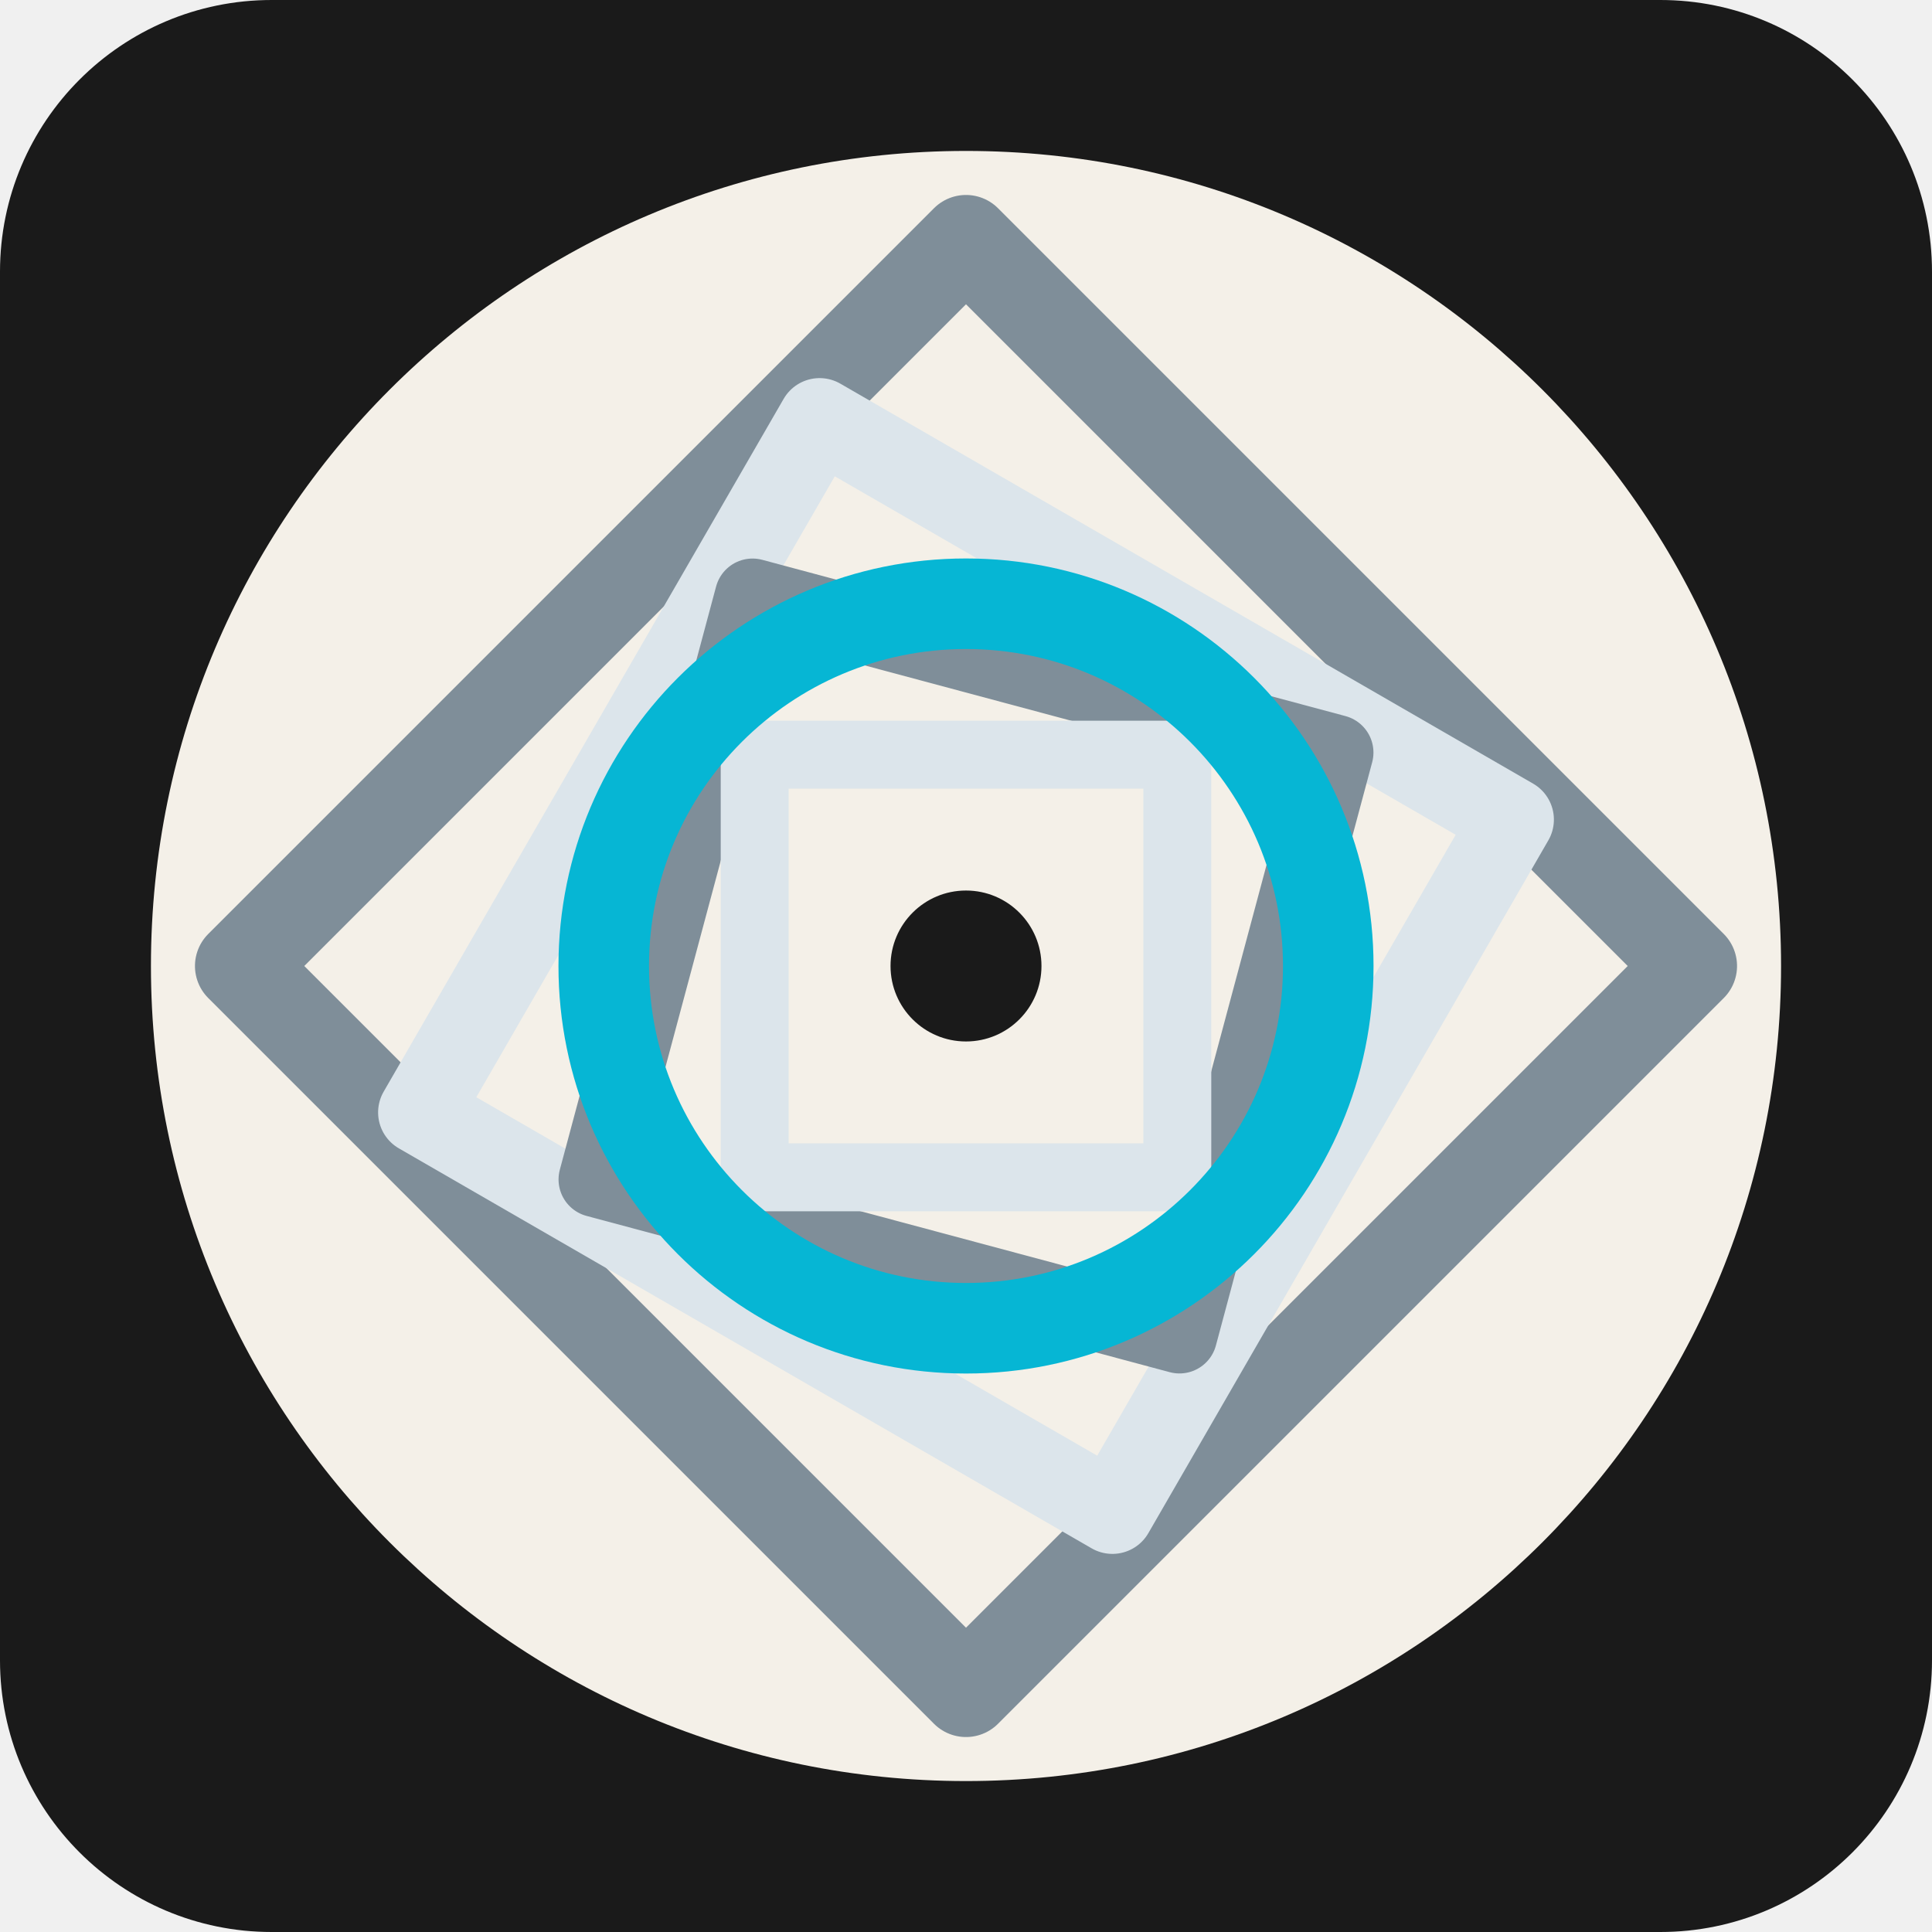
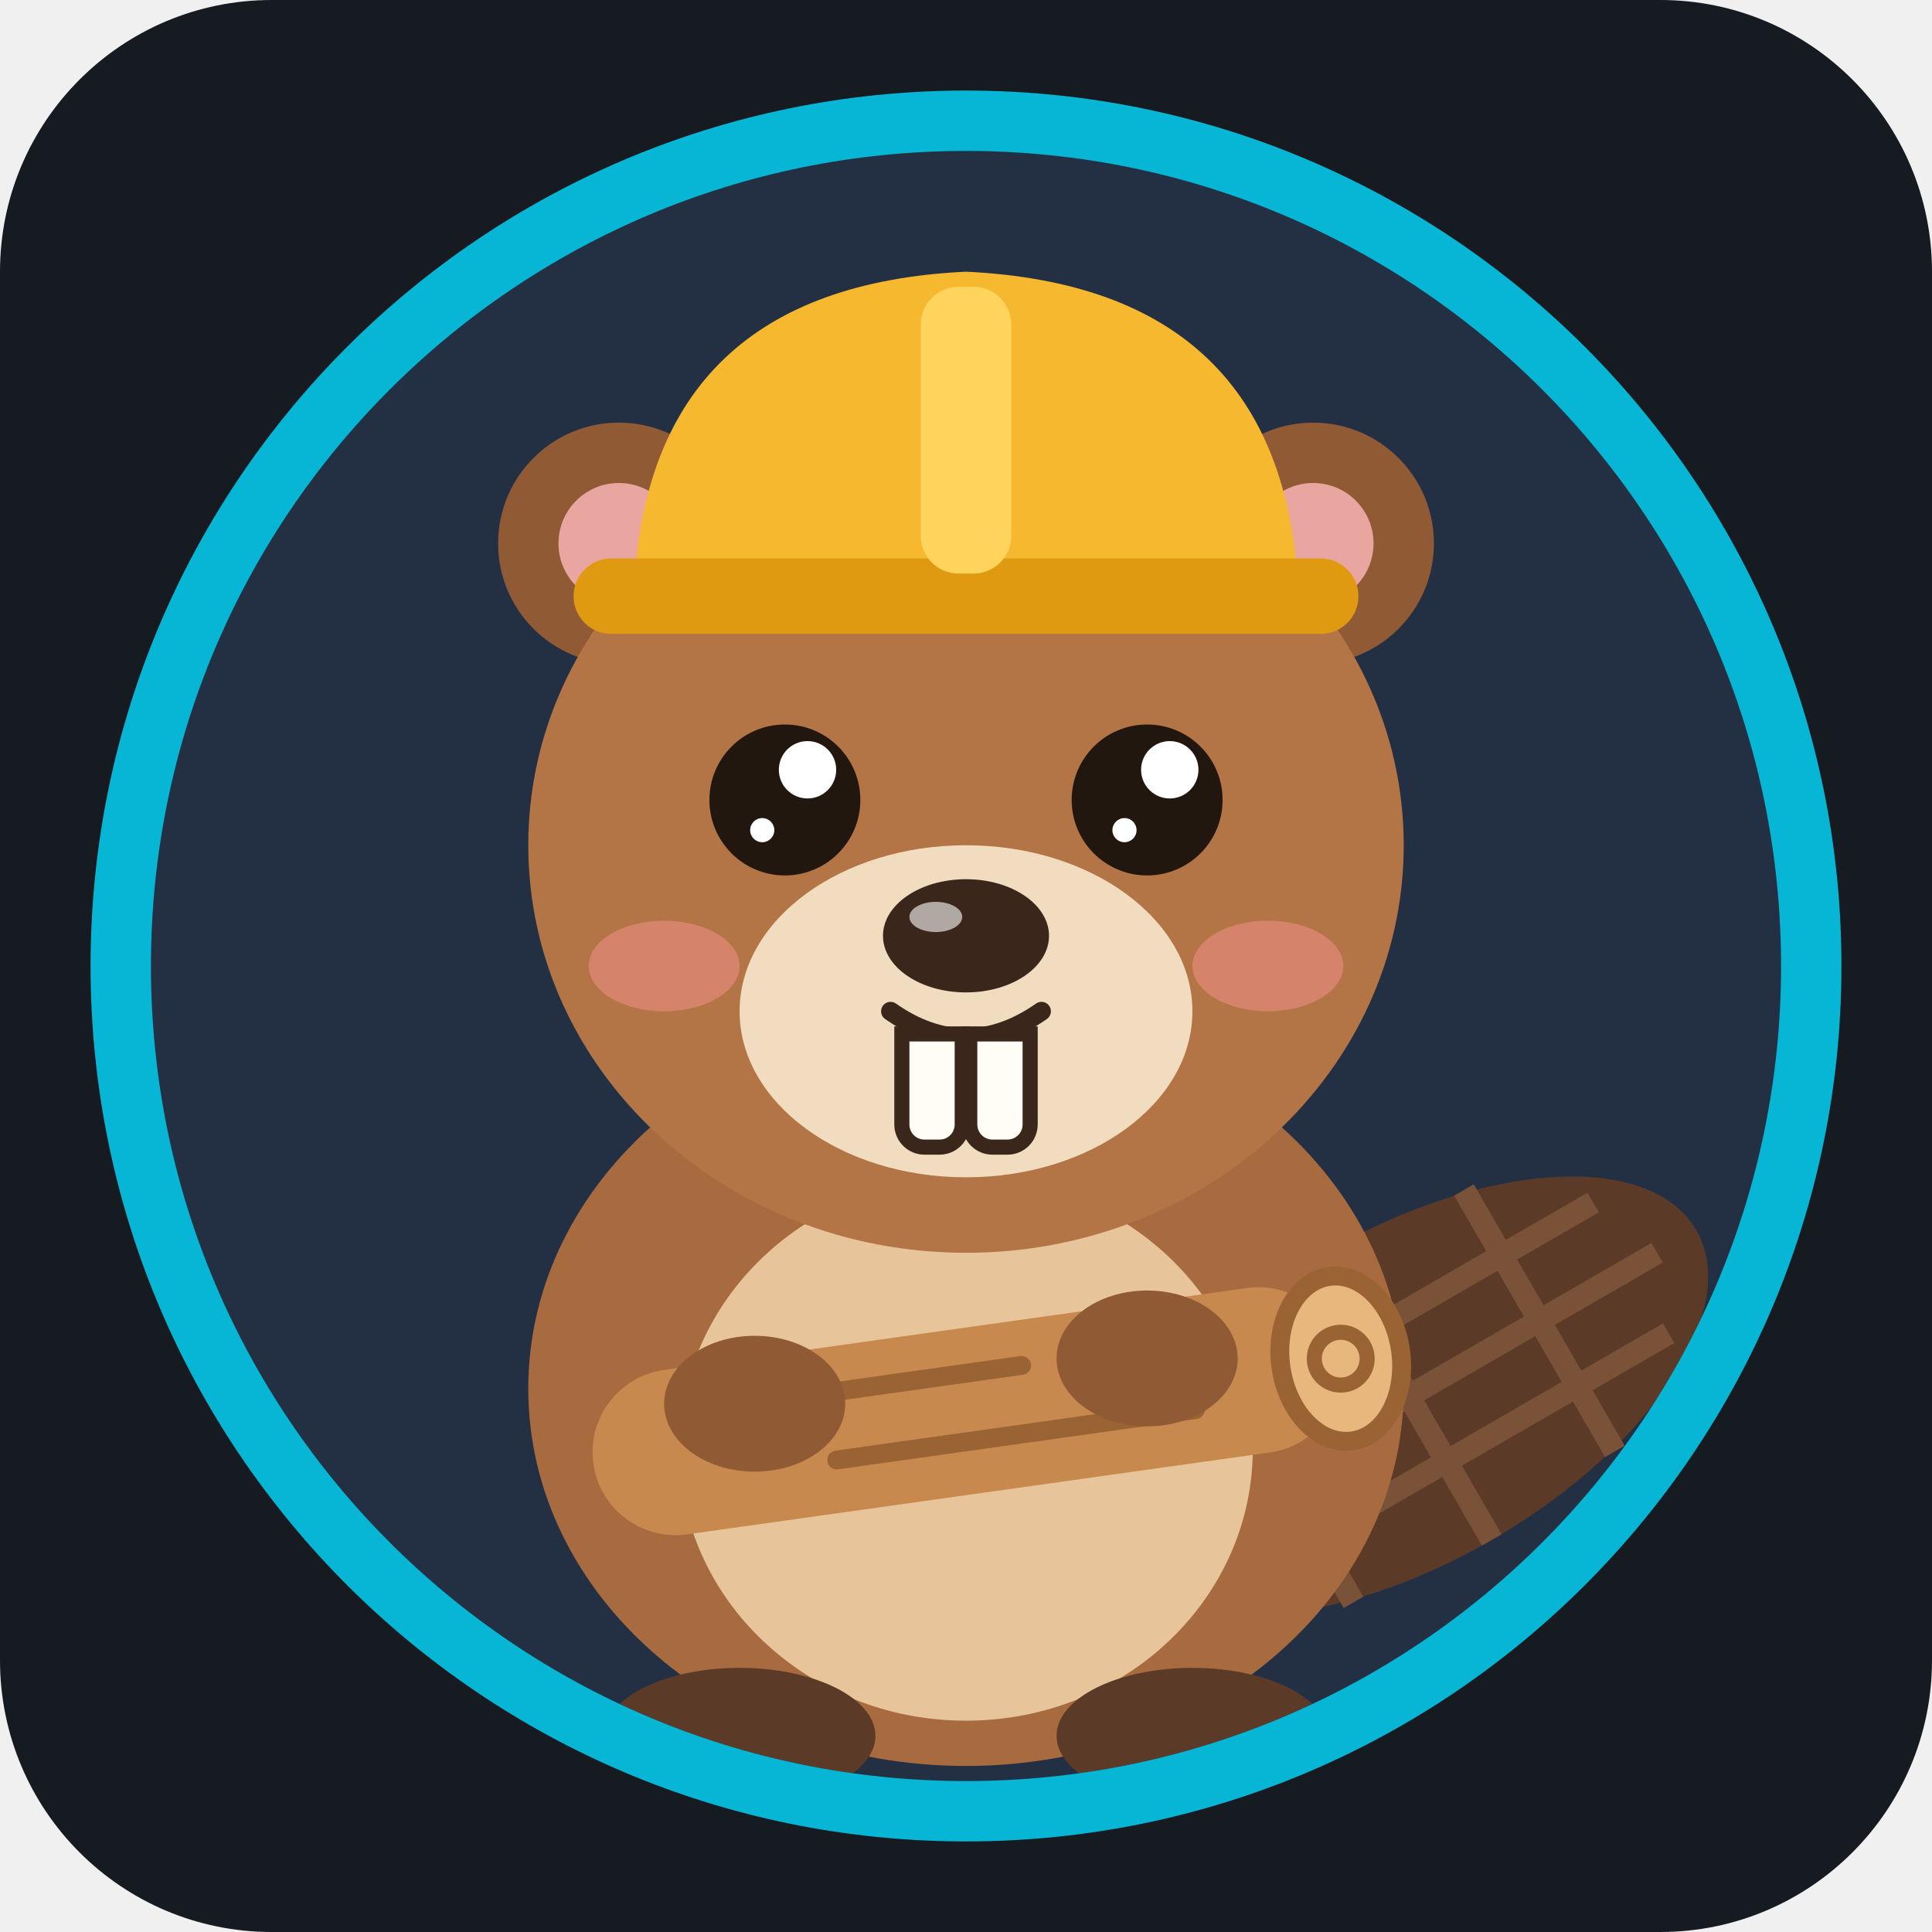
<svg xmlns="http://www.w3.org/2000/svg" viewBox="0 0 256 256" role="img" aria-labelledby="title desc">
-   <rect width="256" height="256" rx="36" fill="#1a1a1a" />
-   <circle cx="128" cy="128" r="108" fill="#f4f0e8" />
-   <rect x="60" y="60" width="136" height="136" fill="none" stroke="#7f8e99" stroke-width="12" stroke-linejoin="round" transform="rotate(45 128 128)" />
-   <rect x="75" y="75" width="106" height="106" fill="none" stroke="#dce5eb" stroke-width="11" stroke-linejoin="round" transform="rotate(30 128 128)" />
-   <rect x="88" y="88" width="80" height="80" fill="none" stroke="#7f8e99" stroke-width="10" stroke-linejoin="round" transform="rotate(15 128 128)" />
-   <rect x="100" y="100" width="56" height="56" fill="none" stroke="#dce5eb" stroke-width="9" stroke-linejoin="round" />
-   <circle cx="128" cy="128" r="48" fill="none" stroke="#06b6d4" stroke-width="12" />
-   <circle cx="128" cy="128" r="10" fill="#1a1a1a" />
+   <rect width="256" height="256" rx="36" fill="#161b22" />
+   <circle cx="128" cy="128" r="112" fill="#233044" />
+   <defs>
+     <clipPath id="badge">
+       <circle cx="128" cy="128" r="108" />
+     </clipPath>
+   </defs>
+   <g clip-path="url(#badge)">
+     <g transform="translate(-12 -6) rotate(-30 190 196)">
+       <ellipse cx="200" cy="196" rx="44" ry="22" fill="#5b3b27" />
+       <path d="M166 186 L234 186 M162 196 L238 196 M166 206 L234 206 M180 176 L180 216 M200 174 L200 218 M220 176 L220 216" stroke="#7a5238" stroke-width="3" />
+     </g>
+     <ellipse cx="128" cy="184" rx="58" ry="50" fill="#a86b3f" />
+     <ellipse cx="128" cy="192" rx="38" ry="36" fill="#e7c49a" />
+     <ellipse cx="98" cy="230" rx="18" ry="9" fill="#5b3b27" />
+     <ellipse cx="158" cy="230" rx="18" ry="9" fill="#5b3b27" />
+     <circle cx="82" cy="72" r="16" fill="#8f5a34" />
+     <circle cx="82" cy="72" r="8" fill="#e9a6a0" />
+     <circle cx="174" cy="72" r="16" fill="#8f5a34" />
+     <circle cx="174" cy="72" r="8" fill="#e9a6a0" />
+     <ellipse cx="128" cy="112" rx="58" ry="54" fill="#b37446" />
+     <path d="M84 78 Q86 38 128 36 Q170 38 172 78 Z" fill="#f5b82e" />
+     <rect x="76" y="74" width="104" height="10" rx="5" fill="#e09a12" />
+     <rect x="122" y="38" width="12" height="38" rx="5" fill="#ffd45c" />
+     <ellipse cx="128" cy="134" rx="30" ry="22" fill="#f1dcbf" />
+     <circle cx="104" cy="106" r="10" fill="#22170f" />
+     <circle cx="152" cy="106" r="10" fill="#22170f" />
+     <circle cx="107" cy="102" r="3.8" fill="#fff" />
+     <circle cx="155" cy="102" r="3.8" fill="#fff" />
+     <circle cx="101" cy="110" r="1.6" fill="#fff" />
+     <circle cx="149" cy="110" r="1.6" fill="#fff" />
+     <ellipse cx="88" cy="128" rx="10" ry="6" fill="#f08f86" opacity="0.55" />
+     <ellipse cx="168" cy="128" rx="10" ry="6" fill="#f08f86" opacity="0.55" />
+     <ellipse cx="128" cy="124" rx="11" ry="7.5" fill="#3a261a" />
+     <ellipse cx="124" cy="121.5" rx="3.5" ry="2" fill="#fff" opacity="0.6" />
+     <path d="M118 134 Q128 141 138 134" fill="none" stroke="#3a261a" stroke-width="2.5" stroke-linecap="round" />
+     <path d="M119.5 137 h8 v12 a3 3 0 0 1 -3 3 h-2 a3 3 0 0 1 -3 -3 z" fill="#fffdf6" stroke="#3a261a" stroke-width="2" />
+     <path d="M128.5 137 h8 v12 a3 3 0 0 1 -3 3 h-2 a3 3 0 0 1 -3 -3 z" fill="#fffdf6" stroke="#3a261a" stroke-width="2" />
+     <g transform="rotate(-8 128 186)">
+       <rect x="78" y="176" width="100" height="22" rx="11" fill="#c8894f" />
+       <path d="M96 182 h40 M110 191 h48" stroke="#9a6334" stroke-width="2.5" stroke-linecap="round" />
+       <ellipse cx="178" cy="187" rx="8" ry="11" fill="#e8b77d" stroke="#9a6334" stroke-width="2.5" />
+       <circle cx="178" cy="187" r="3.5" fill="none" stroke="#9a6334" stroke-width="2" />
+     </g>
+     <ellipse cx="100" cy="186" rx="12" ry="9" fill="#8f5a34" />
+     <ellipse cx="152" cy="180" rx="12" ry="9" fill="#8f5a34" />
+   </g>
+   <circle cx="128" cy="128" r="112" fill="none" stroke="#06b6d4" stroke-width="8" />
</svg>
